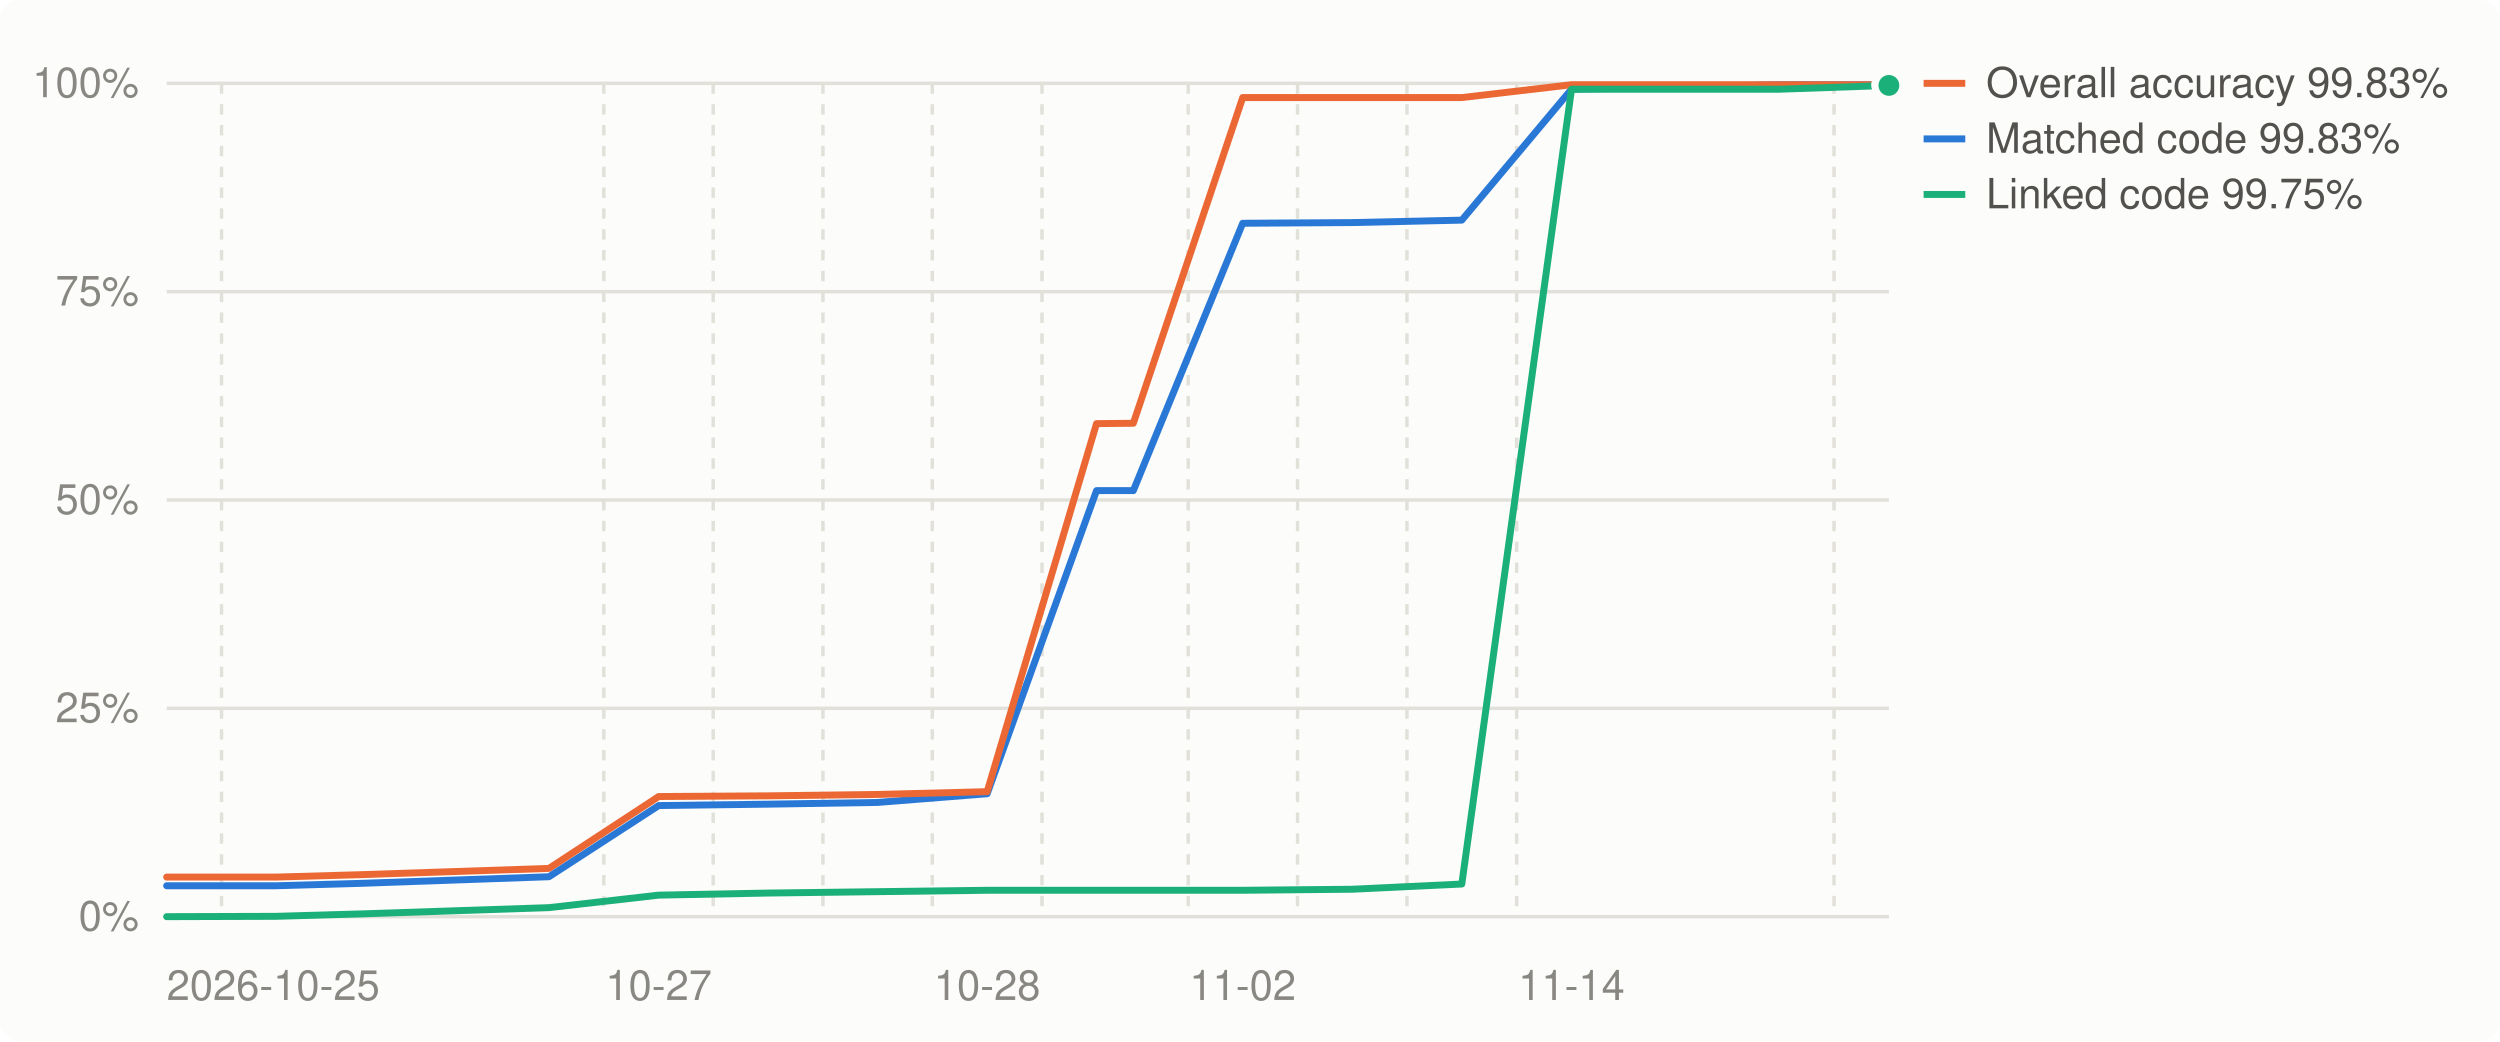
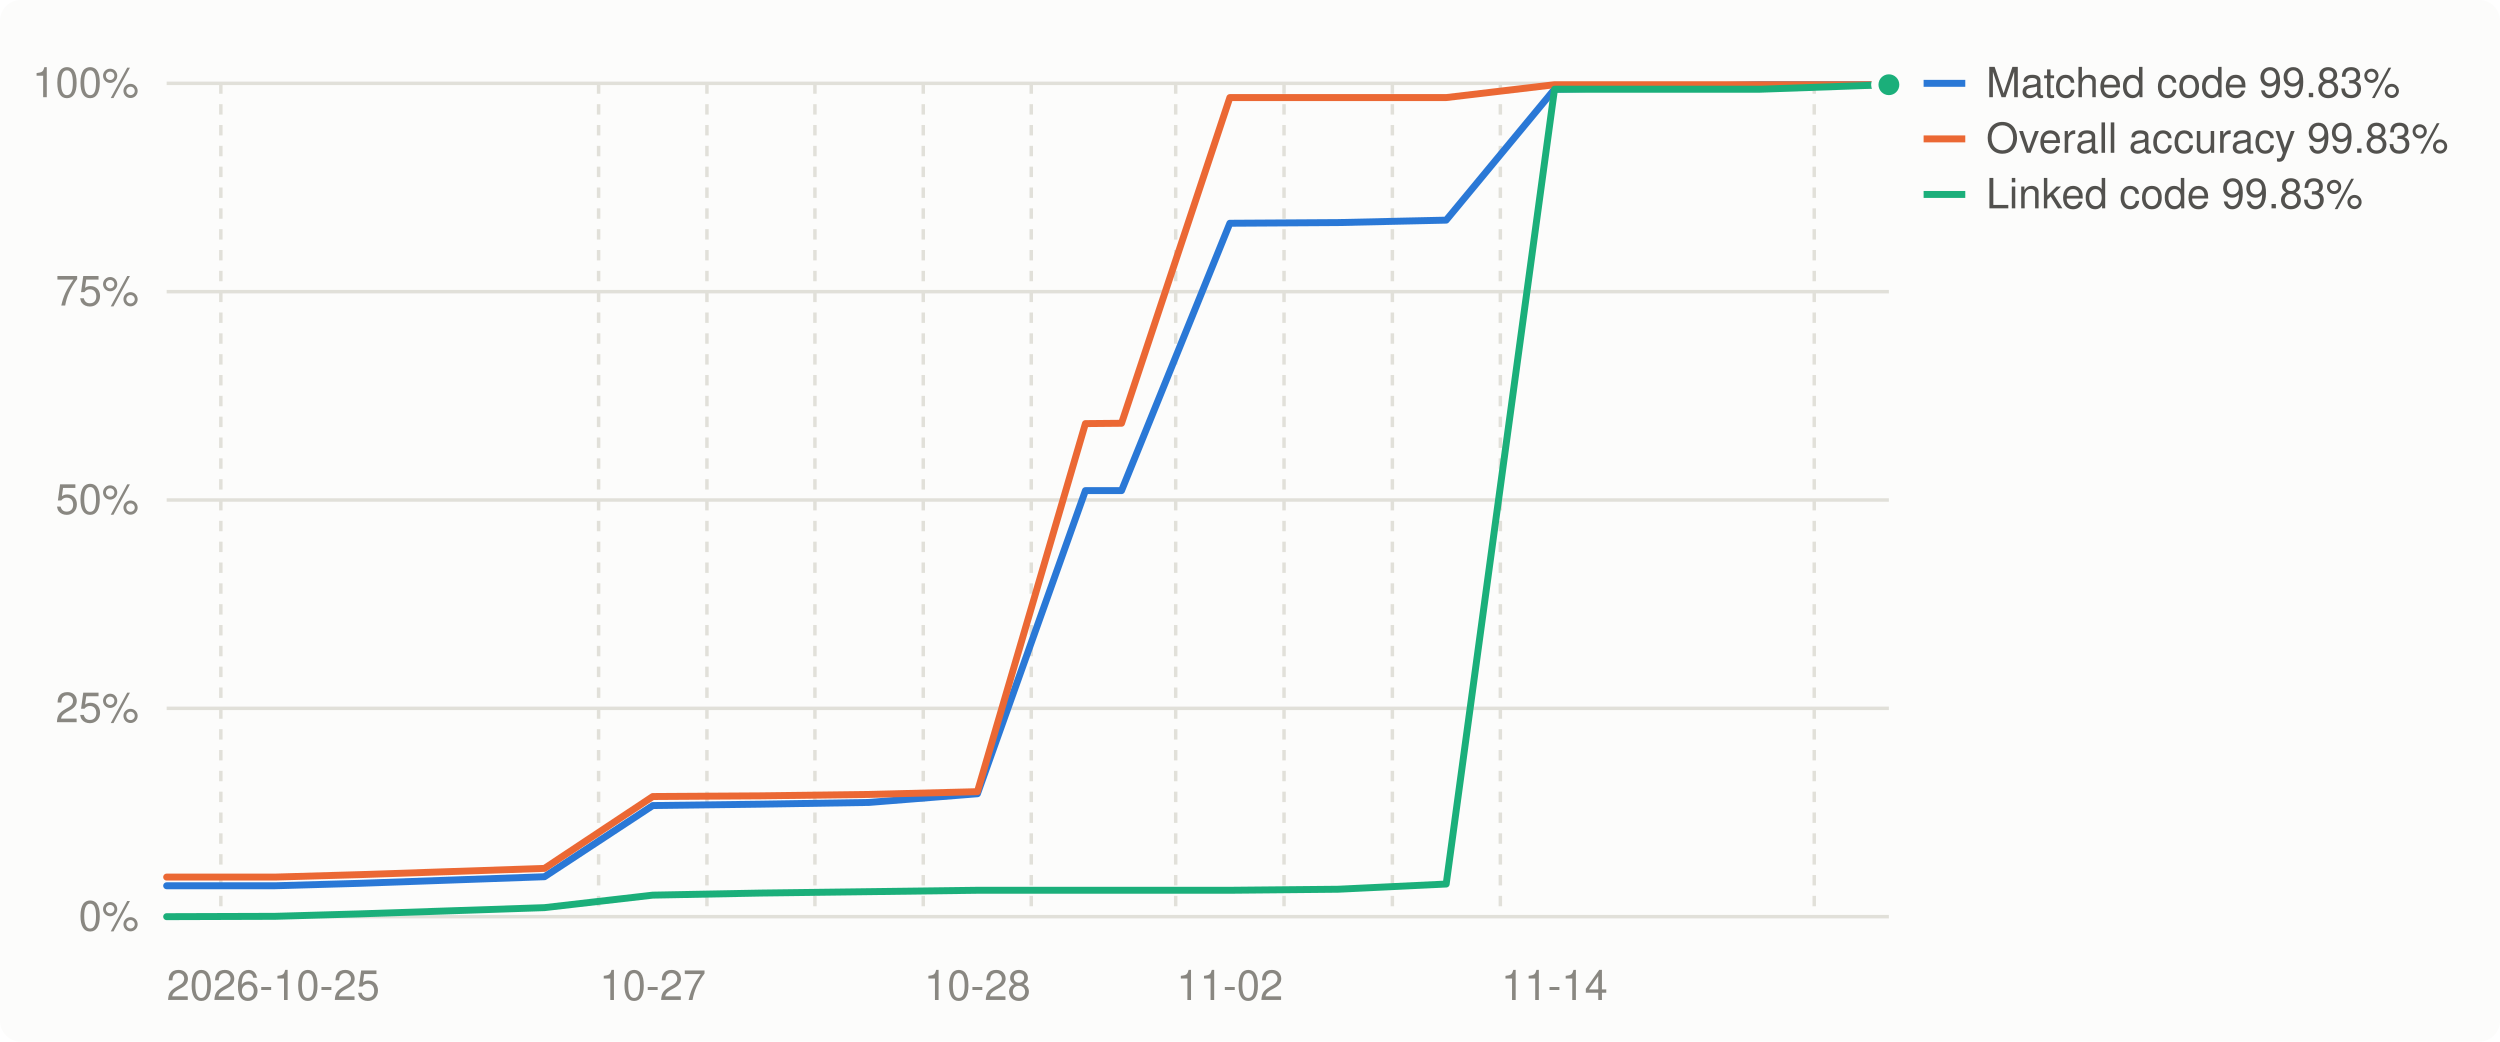
<svg xmlns="http://www.w3.org/2000/svg" viewBox="0 0 720 300" width="720" height="300" role="img" aria-label="Decompilation progress over time (Europe)">
  <style>
.bg{fill:#fcfcfb}.grid{stroke:#e1e0d9}.muted{fill:#898781}.lbl{fill:#52514e}.ln0{stroke:#2a78d6}.dot0{fill:#2a78d6;stroke:#fcfcfb}.ln1{stroke:#eb6834}.dot1{fill:#eb6834;stroke:#fcfcfb}.ln2{stroke:#1baf7a}.dot2{fill:#1baf7a;stroke:#fcfcfb}
@media (prefers-color-scheme: dark){.bg{fill:#1a1a19}.grid{stroke:#2c2c2a}.muted{fill:#898781}.lbl{fill:#c3c2b7}.ln0{stroke:#3987e5}.dot0{fill:#3987e5;stroke:#1a1a19}.ln1{stroke:#d95926}.dot1{fill:#d95926;stroke:#1a1a19}.ln2{stroke:#199e70}.dot2{fill:#199e70;stroke:#1a1a19}}
text{font:12px -apple-system,BlinkMacSystemFont,'Segoe UI',Helvetica,Arial,sans-serif}
</style>
  <rect class="bg" width="720" height="300" rx="6" />
  <line x1="48" x2="544" y1="264.0" y2="264.0" class="grid" stroke-width="1" />
  <text x="40" y="268.0" class="muted" text-anchor="end">0%</text>
  <line x1="48" x2="544" y1="204.0" y2="204.0" class="grid" stroke-width="1" />
  <text x="40" y="208.0" class="muted" text-anchor="end">25%</text>
  <line x1="48" x2="544" y1="144.0" y2="144.0" class="grid" stroke-width="1" />
  <text x="40" y="148.0" class="muted" text-anchor="end">50%</text>
  <line x1="48" x2="544" y1="84.0" y2="84.0" class="grid" stroke-width="1" />
  <text x="40" y="88.0" class="muted" text-anchor="end">75%</text>
  <line x1="48" x2="544" y1="24.0" y2="24.0" class="grid" stroke-width="1" />
  <text x="40" y="28.0" class="muted" text-anchor="end">100%</text>
-   <line x1="63.8" x2="63.8" y1="24" y2="264" class="grid" stroke-width="1" stroke-dasharray="3 3" />
-   <line x1="173.9" x2="173.9" y1="24" y2="264" class="grid" stroke-width="1" stroke-dasharray="3 3" />
-   <line x1="205.4" x2="205.4" y1="24" y2="264" class="grid" stroke-width="1" stroke-dasharray="3 3" />
-   <line x1="237.0" x2="237.0" y1="24" y2="264" class="grid" stroke-width="1" stroke-dasharray="3 3" />
-   <line x1="268.5" x2="268.5" y1="24" y2="264" class="grid" stroke-width="1" stroke-dasharray="3 3" />
-   <line x1="300.1" x2="300.1" y1="24" y2="264" class="grid" stroke-width="1" stroke-dasharray="3 3" />
-   <line x1="342.2" x2="342.2" y1="24" y2="264" class="grid" stroke-width="1" stroke-dasharray="3 3" />
-   <line x1="373.7" x2="373.7" y1="24" y2="264" class="grid" stroke-width="1" stroke-dasharray="3 3" />
-   <line x1="405.2" x2="405.2" y1="24" y2="264" class="grid" stroke-width="1" stroke-dasharray="3 3" />
-   <line x1="436.8" x2="436.8" y1="24" y2="264" class="grid" stroke-width="1" stroke-dasharray="3 3" />
-   <line x1="528.2" x2="528.2" y1="24" y2="264" class="grid" stroke-width="1" stroke-dasharray="3 3" />
+   <line x1="63.6" x2="63.6" y1="24" y2="264" class="grid" stroke-width="1" stroke-dasharray="3 3" />
+   <line x1="172.4" x2="172.4" y1="24" y2="264" class="grid" stroke-width="1" stroke-dasharray="3 3" />
+   <line x1="203.6" x2="203.6" y1="24" y2="264" class="grid" stroke-width="1" stroke-dasharray="3 3" />
+   <line x1="234.7" x2="234.7" y1="24" y2="264" class="grid" stroke-width="1" stroke-dasharray="3 3" />
+   <line x1="265.9" x2="265.9" y1="24" y2="264" class="grid" stroke-width="1" stroke-dasharray="3 3" />
+   <line x1="297.0" x2="297.0" y1="24" y2="264" class="grid" stroke-width="1" stroke-dasharray="3 3" />
+   <line x1="338.6" x2="338.6" y1="24" y2="264" class="grid" stroke-width="1" stroke-dasharray="3 3" />
+   <line x1="369.8" x2="369.8" y1="24" y2="264" class="grid" stroke-width="1" stroke-dasharray="3 3" />
+   <line x1="401.0" x2="401.0" y1="24" y2="264" class="grid" stroke-width="1" stroke-dasharray="3 3" />
+   <line x1="432.1" x2="432.1" y1="24" y2="264" class="grid" stroke-width="1" stroke-dasharray="3 3" />
+   <line x1="522.5" x2="522.5" y1="24" y2="264" class="grid" stroke-width="1" stroke-dasharray="3 3" />
  <text class="muted" x="48.0" y="288" text-anchor="start">2026-10-25</text>
-   <text class="muted" x="189.7" y="288" text-anchor="middle">10-27</text>
-   <text class="muted" x="284.3" y="288" text-anchor="middle">10-28</text>
-   <text class="muted" x="357.9" y="288" text-anchor="middle">11-02</text>
-   <text class="muted" x="452.6" y="288" text-anchor="middle">11-14</text>
-   <polyline points="48.0,255.1 79.5,255.1 104.1,254.4 158.1,252.5 189.7,232.0 221.2,231.6 252.8,231.1 284.3,228.6 315.8,141.3 326.4,141.3 357.9,64.3 389.5,64.1 421.0,63.4 452.6,25.7 512.5,24.4 544.0,24.4" fill="none" class="ln0" stroke-width="2" stroke-linejoin="round" stroke-linecap="round" />
-   <polyline points="48.0,252.6 79.5,252.6 104.1,251.9 158.1,250.1 189.7,229.4 221.2,229.2 252.8,228.8 284.3,228.0 315.8,122.0 326.4,121.9 357.9,28.1 389.5,28.1 421.0,28.1 452.6,24.4 512.5,24.4 544.0,24.4" fill="none" class="ln1" stroke-width="2" stroke-linejoin="round" stroke-linecap="round" />
-   <polyline points="48.0,264.0 79.5,263.9 104.1,263.2 158.1,261.4 189.7,257.8 221.2,257.2 252.8,256.8 284.3,256.4 315.8,256.4 326.4,256.4 357.9,256.4 389.5,256.1 421.0,254.6 452.6,25.7 512.5,25.7 544.0,24.6" fill="none" class="ln2" stroke-width="2" stroke-linejoin="round" stroke-linecap="round" />
+   <text class="muted" x="188.0" y="288" text-anchor="middle">10-27</text>
+   <text class="muted" x="281.5" y="288" text-anchor="middle">10-28</text>
+   <text class="muted" x="354.2" y="288" text-anchor="middle">11-02</text>
+   <text class="muted" x="447.7" y="288" text-anchor="middle">11-14</text>
+   <polyline points="48.0,255.1 79.2,255.1 103.5,254.4 156.8,252.5 188.0,232.0 219.1,231.6 250.3,231.1 281.5,228.6 312.6,141.3 323.0,141.3 354.2,64.3 385.4,64.1 416.5,63.4 447.7,25.7 506.9,24.4 538.0,24.4 542.0,24.4 544.0,24.4" fill="none" class="ln0" stroke-width="2" stroke-linejoin="round" stroke-linecap="round" />
+   <polyline points="48.0,252.6 79.2,252.6 103.5,251.9 156.8,250.1 188.0,229.4 219.1,229.2 250.3,228.8 281.5,228.0 312.6,122.0 323.0,121.9 354.2,28.1 385.4,28.1 416.5,28.1 447.7,24.4 506.9,24.4 538.0,24.4 542.0,24.4 544.0,24.4" fill="none" class="ln1" stroke-width="2" stroke-linejoin="round" stroke-linecap="round" />
+   <polyline points="48.0,264.0 79.2,263.9 103.5,263.2 156.8,261.4 188.0,257.8 219.1,257.2 250.3,256.8 281.5,256.4 312.6,256.4 323.0,256.4 354.2,256.4 385.4,256.1 416.5,254.6 447.7,25.7 506.9,25.7 538.0,24.6 542.0,24.4 544.0,24.4" fill="none" class="ln2" stroke-width="2" stroke-linejoin="round" stroke-linecap="round" />
  <circle cx="544.0" cy="24.4" r="4" class="dot0" stroke-width="2" />
  <circle cx="544.0" cy="24.4" r="4" class="dot1" stroke-width="2" />
-   <circle cx="544.0" cy="24.6" r="4" class="dot2" stroke-width="2" />
+   <circle cx="544.0" cy="24.4" r="4" class="dot2" stroke-width="2" />
  <line x1="554" x2="566" y1="56.0" y2="56.0" class="ln2" stroke-width="2" />
-   <text class="lbl" x="572" y="60.0">Linked code 99.75%</text>
-   <line x1="554" x2="566" y1="40.0" y2="40.0" class="ln0" stroke-width="2" />
-   <text class="lbl" x="572" y="44.0">Matched code 99.83%</text>
-   <line x1="554" x2="566" y1="24.0" y2="24.0" class="ln1" stroke-width="2" />
-   <text class="lbl" x="572" y="28.0">Overall accuracy 99.83%</text>
+   <text class="lbl" x="572" y="60.0">Linked code 99.83%</text>
+   <line x1="554" x2="566" y1="40.0" y2="40.0" class="ln1" stroke-width="2" />
+   <text class="lbl" x="572" y="44.0">Overall accuracy 99.83%</text>
+   <line x1="554" x2="566" y1="24.0" y2="24.0" class="ln0" stroke-width="2" />
+   <text class="lbl" x="572" y="28.0">Matched code 99.83%</text>
</svg>
